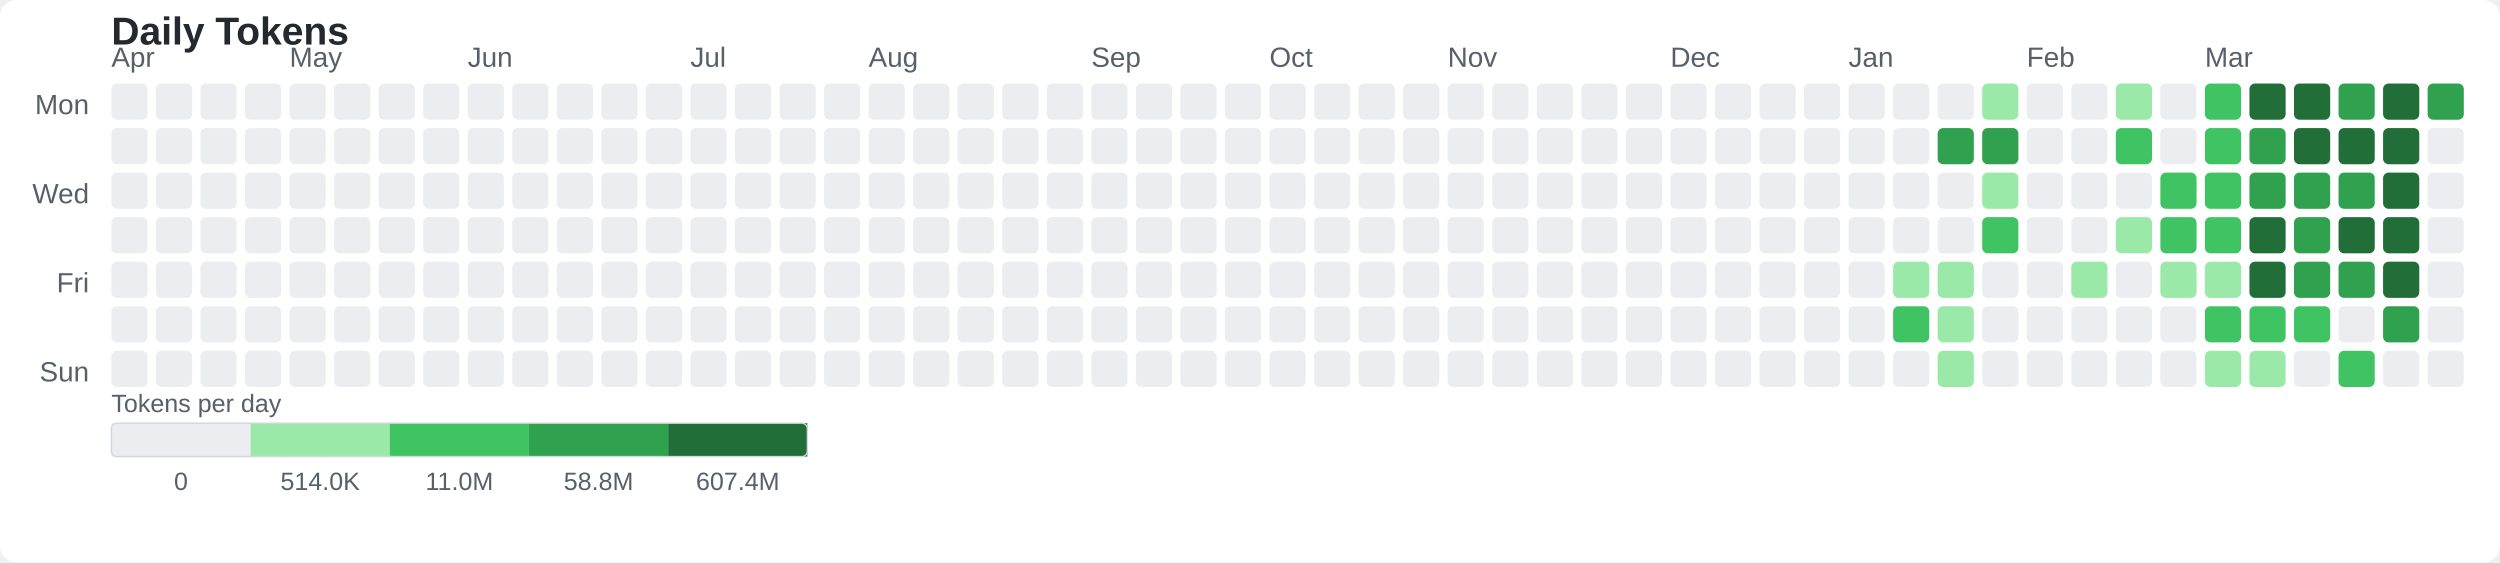
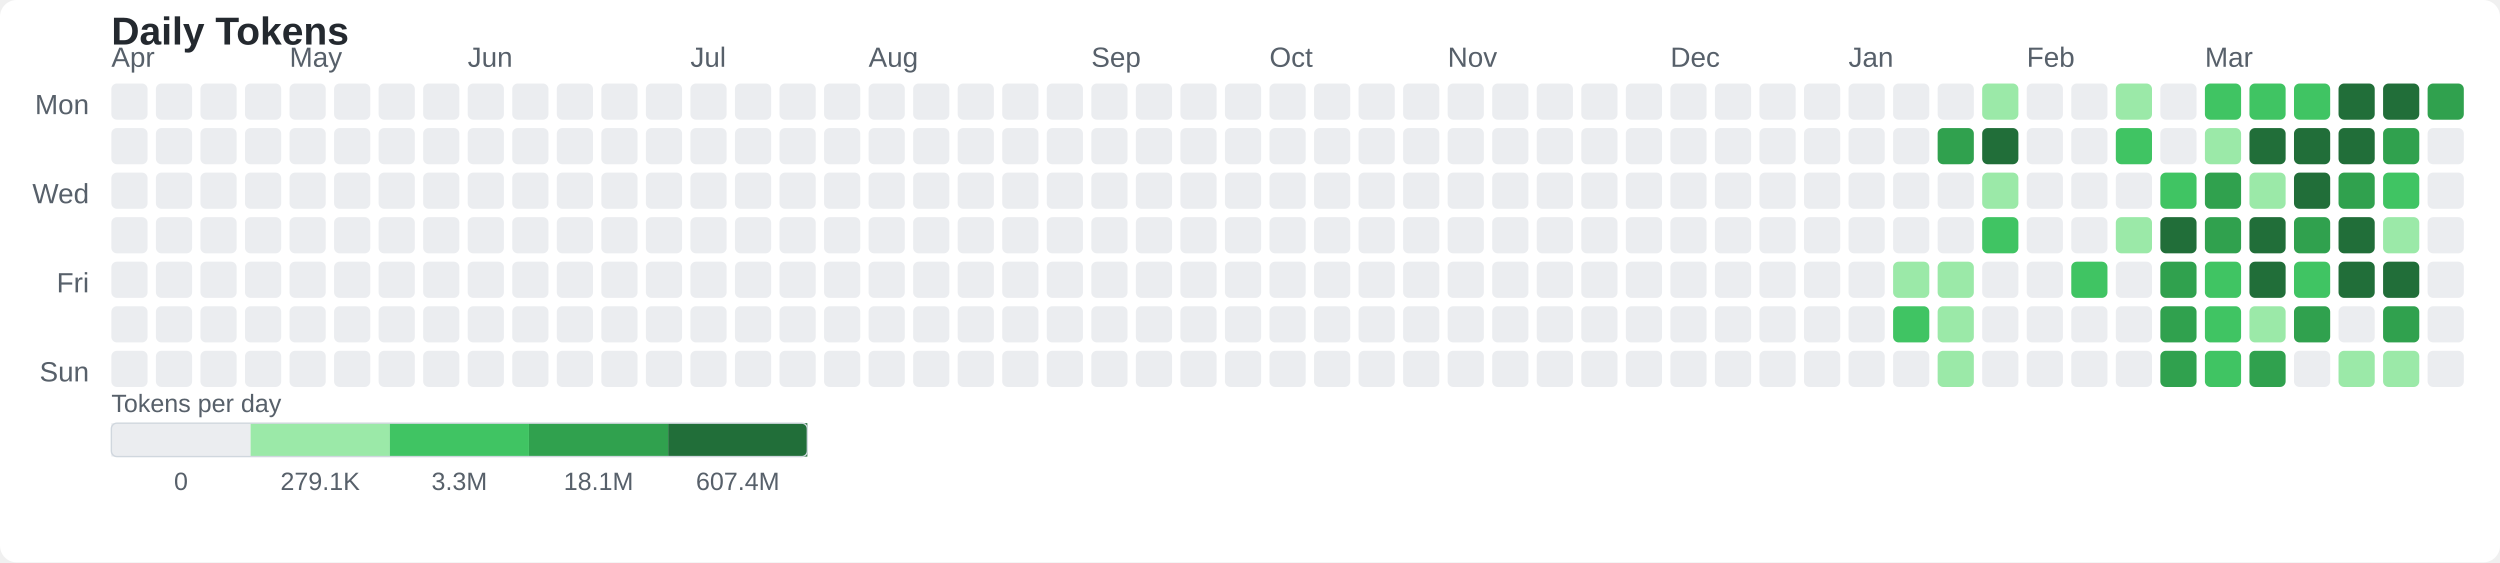
<svg xmlns="http://www.w3.org/2000/svg" width="898" height="202" viewBox="0 0 898 202">
  <rect width="898" height="202" fill="#ffffff" rx="6" />
  <text x="40" y="16" font-family="Arial, sans-serif" font-size="14" fill="#24292f" font-weight="bold">Daily Tokens</text>
  <text x="32" y="41" font-family="Arial, sans-serif" font-size="10" fill="#57606a" text-anchor="end">Mon</text>
  <text x="32" y="73" font-family="Arial, sans-serif" font-size="10" fill="#57606a" text-anchor="end">Wed</text>
  <text x="32" y="105" font-family="Arial, sans-serif" font-size="10" fill="#57606a" text-anchor="end">Fri</text>
  <text x="32" y="137" font-family="Arial, sans-serif" font-size="10" fill="#57606a" text-anchor="end">Sun</text>
  <text x="40" y="24" font-family="Arial, sans-serif" font-size="10" fill="#57606a">Apr</text>
  <text x="104" y="24" font-family="Arial, sans-serif" font-size="10" fill="#57606a">May</text>
  <text x="168" y="24" font-family="Arial, sans-serif" font-size="10" fill="#57606a">Jun</text>
  <text x="248" y="24" font-family="Arial, sans-serif" font-size="10" fill="#57606a">Jul</text>
  <text x="312" y="24" font-family="Arial, sans-serif" font-size="10" fill="#57606a">Aug</text>
  <text x="392" y="24" font-family="Arial, sans-serif" font-size="10" fill="#57606a">Sep</text>
  <text x="456" y="24" font-family="Arial, sans-serif" font-size="10" fill="#57606a">Oct</text>
  <text x="520" y="24" font-family="Arial, sans-serif" font-size="10" fill="#57606a">Nov</text>
  <text x="600" y="24" font-family="Arial, sans-serif" font-size="10" fill="#57606a">Dec</text>
  <text x="664" y="24" font-family="Arial, sans-serif" font-size="10" fill="#57606a">Jan</text>
  <text x="728" y="24" font-family="Arial, sans-serif" font-size="10" fill="#57606a">Feb</text>
  <text x="792" y="24" font-family="Arial, sans-serif" font-size="10" fill="#57606a">Mar</text>
  <rect x="40" y="30" width="13" height="13" rx="2" ry="2" fill="#ebedf0">
    </rect>
  <rect x="40" y="46" width="13" height="13" rx="2" ry="2" fill="#ebedf0">
    </rect>
  <rect x="40" y="62" width="13" height="13" rx="2" ry="2" fill="#ebedf0">
    </rect>
  <rect x="40" y="78" width="13" height="13" rx="2" ry="2" fill="#ebedf0">
    </rect>
  <rect x="40" y="94" width="13" height="13" rx="2" ry="2" fill="#ebedf0">
    </rect>
  <rect x="40" y="110" width="13" height="13" rx="2" ry="2" fill="#ebedf0">
    </rect>
  <rect x="40" y="126" width="13" height="13" rx="2" ry="2" fill="#ebedf0">
    </rect>
  <rect x="56" y="30" width="13" height="13" rx="2" ry="2" fill="#ebedf0">
    </rect>
  <rect x="56" y="46" width="13" height="13" rx="2" ry="2" fill="#ebedf0">
    </rect>
  <rect x="56" y="62" width="13" height="13" rx="2" ry="2" fill="#ebedf0">
    </rect>
  <rect x="56" y="78" width="13" height="13" rx="2" ry="2" fill="#ebedf0">
    </rect>
  <rect x="56" y="94" width="13" height="13" rx="2" ry="2" fill="#ebedf0">
    </rect>
  <rect x="56" y="110" width="13" height="13" rx="2" ry="2" fill="#ebedf0">
    </rect>
  <rect x="56" y="126" width="13" height="13" rx="2" ry="2" fill="#ebedf0">
    </rect>
  <rect x="72" y="30" width="13" height="13" rx="2" ry="2" fill="#ebedf0">
    </rect>
  <rect x="72" y="46" width="13" height="13" rx="2" ry="2" fill="#ebedf0">
    </rect>
  <rect x="72" y="62" width="13" height="13" rx="2" ry="2" fill="#ebedf0">
    </rect>
  <rect x="72" y="78" width="13" height="13" rx="2" ry="2" fill="#ebedf0">
    </rect>
  <rect x="72" y="94" width="13" height="13" rx="2" ry="2" fill="#ebedf0">
    </rect>
  <rect x="72" y="110" width="13" height="13" rx="2" ry="2" fill="#ebedf0">
    </rect>
  <rect x="72" y="126" width="13" height="13" rx="2" ry="2" fill="#ebedf0">
    </rect>
  <rect x="88" y="30" width="13" height="13" rx="2" ry="2" fill="#ebedf0">
    </rect>
  <rect x="88" y="46" width="13" height="13" rx="2" ry="2" fill="#ebedf0">
    </rect>
  <rect x="88" y="62" width="13" height="13" rx="2" ry="2" fill="#ebedf0">
    </rect>
  <rect x="88" y="78" width="13" height="13" rx="2" ry="2" fill="#ebedf0">
    </rect>
  <rect x="88" y="94" width="13" height="13" rx="2" ry="2" fill="#ebedf0">
    </rect>
  <rect x="88" y="110" width="13" height="13" rx="2" ry="2" fill="#ebedf0">
    </rect>
  <rect x="88" y="126" width="13" height="13" rx="2" ry="2" fill="#ebedf0">
    </rect>
  <rect x="104" y="30" width="13" height="13" rx="2" ry="2" fill="#ebedf0">
    </rect>
  <rect x="104" y="46" width="13" height="13" rx="2" ry="2" fill="#ebedf0">
    </rect>
  <rect x="104" y="62" width="13" height="13" rx="2" ry="2" fill="#ebedf0">
    </rect>
  <rect x="104" y="78" width="13" height="13" rx="2" ry="2" fill="#ebedf0">
    </rect>
  <rect x="104" y="94" width="13" height="13" rx="2" ry="2" fill="#ebedf0">
    </rect>
  <rect x="104" y="110" width="13" height="13" rx="2" ry="2" fill="#ebedf0">
    </rect>
  <rect x="104" y="126" width="13" height="13" rx="2" ry="2" fill="#ebedf0">
    </rect>
  <rect x="120" y="30" width="13" height="13" rx="2" ry="2" fill="#ebedf0">
    </rect>
  <rect x="120" y="46" width="13" height="13" rx="2" ry="2" fill="#ebedf0">
    </rect>
  <rect x="120" y="62" width="13" height="13" rx="2" ry="2" fill="#ebedf0">
    </rect>
  <rect x="120" y="78" width="13" height="13" rx="2" ry="2" fill="#ebedf0">
    </rect>
  <rect x="120" y="94" width="13" height="13" rx="2" ry="2" fill="#ebedf0">
    </rect>
  <rect x="120" y="110" width="13" height="13" rx="2" ry="2" fill="#ebedf0">
    </rect>
  <rect x="120" y="126" width="13" height="13" rx="2" ry="2" fill="#ebedf0">
    </rect>
  <rect x="136" y="30" width="13" height="13" rx="2" ry="2" fill="#ebedf0">
    </rect>
  <rect x="136" y="46" width="13" height="13" rx="2" ry="2" fill="#ebedf0">
    </rect>
  <rect x="136" y="62" width="13" height="13" rx="2" ry="2" fill="#ebedf0">
    </rect>
  <rect x="136" y="78" width="13" height="13" rx="2" ry="2" fill="#ebedf0">
    </rect>
  <rect x="136" y="94" width="13" height="13" rx="2" ry="2" fill="#ebedf0">
    </rect>
  <rect x="136" y="110" width="13" height="13" rx="2" ry="2" fill="#ebedf0">
    </rect>
  <rect x="136" y="126" width="13" height="13" rx="2" ry="2" fill="#ebedf0">
    </rect>
  <rect x="152" y="30" width="13" height="13" rx="2" ry="2" fill="#ebedf0">
    </rect>
  <rect x="152" y="46" width="13" height="13" rx="2" ry="2" fill="#ebedf0">
    </rect>
  <rect x="152" y="62" width="13" height="13" rx="2" ry="2" fill="#ebedf0">
    </rect>
  <rect x="152" y="78" width="13" height="13" rx="2" ry="2" fill="#ebedf0">
    </rect>
  <rect x="152" y="94" width="13" height="13" rx="2" ry="2" fill="#ebedf0">
    </rect>
  <rect x="152" y="110" width="13" height="13" rx="2" ry="2" fill="#ebedf0">
    </rect>
  <rect x="152" y="126" width="13" height="13" rx="2" ry="2" fill="#ebedf0">
    </rect>
  <rect x="168" y="30" width="13" height="13" rx="2" ry="2" fill="#ebedf0">
    </rect>
  <rect x="168" y="46" width="13" height="13" rx="2" ry="2" fill="#ebedf0">
    </rect>
  <rect x="168" y="62" width="13" height="13" rx="2" ry="2" fill="#ebedf0">
    </rect>
  <rect x="168" y="78" width="13" height="13" rx="2" ry="2" fill="#ebedf0">
    </rect>
  <rect x="168" y="94" width="13" height="13" rx="2" ry="2" fill="#ebedf0">
    </rect>
  <rect x="168" y="110" width="13" height="13" rx="2" ry="2" fill="#ebedf0">
    </rect>
  <rect x="168" y="126" width="13" height="13" rx="2" ry="2" fill="#ebedf0">
    </rect>
  <rect x="184" y="30" width="13" height="13" rx="2" ry="2" fill="#ebedf0">
    </rect>
  <rect x="184" y="46" width="13" height="13" rx="2" ry="2" fill="#ebedf0">
    </rect>
  <rect x="184" y="62" width="13" height="13" rx="2" ry="2" fill="#ebedf0">
    </rect>
  <rect x="184" y="78" width="13" height="13" rx="2" ry="2" fill="#ebedf0">
    </rect>
  <rect x="184" y="94" width="13" height="13" rx="2" ry="2" fill="#ebedf0">
    </rect>
  <rect x="184" y="110" width="13" height="13" rx="2" ry="2" fill="#ebedf0">
    </rect>
  <rect x="184" y="126" width="13" height="13" rx="2" ry="2" fill="#ebedf0">
    </rect>
  <rect x="200" y="30" width="13" height="13" rx="2" ry="2" fill="#ebedf0">
    </rect>
  <rect x="200" y="46" width="13" height="13" rx="2" ry="2" fill="#ebedf0">
    </rect>
  <rect x="200" y="62" width="13" height="13" rx="2" ry="2" fill="#ebedf0">
    </rect>
  <rect x="200" y="78" width="13" height="13" rx="2" ry="2" fill="#ebedf0">
    </rect>
  <rect x="200" y="94" width="13" height="13" rx="2" ry="2" fill="#ebedf0">
    </rect>
  <rect x="200" y="110" width="13" height="13" rx="2" ry="2" fill="#ebedf0">
    </rect>
  <rect x="200" y="126" width="13" height="13" rx="2" ry="2" fill="#ebedf0">
    </rect>
  <rect x="216" y="30" width="13" height="13" rx="2" ry="2" fill="#ebedf0">
    </rect>
  <rect x="216" y="46" width="13" height="13" rx="2" ry="2" fill="#ebedf0">
    </rect>
  <rect x="216" y="62" width="13" height="13" rx="2" ry="2" fill="#ebedf0">
    </rect>
  <rect x="216" y="78" width="13" height="13" rx="2" ry="2" fill="#ebedf0">
    </rect>
  <rect x="216" y="94" width="13" height="13" rx="2" ry="2" fill="#ebedf0">
    </rect>
  <rect x="216" y="110" width="13" height="13" rx="2" ry="2" fill="#ebedf0">
    </rect>
  <rect x="216" y="126" width="13" height="13" rx="2" ry="2" fill="#ebedf0">
    </rect>
  <rect x="232" y="30" width="13" height="13" rx="2" ry="2" fill="#ebedf0">
    </rect>
  <rect x="232" y="46" width="13" height="13" rx="2" ry="2" fill="#ebedf0">
    </rect>
  <rect x="232" y="62" width="13" height="13" rx="2" ry="2" fill="#ebedf0">
    </rect>
  <rect x="232" y="78" width="13" height="13" rx="2" ry="2" fill="#ebedf0">
    </rect>
  <rect x="232" y="94" width="13" height="13" rx="2" ry="2" fill="#ebedf0">
    </rect>
  <rect x="232" y="110" width="13" height="13" rx="2" ry="2" fill="#ebedf0">
    </rect>
  <rect x="232" y="126" width="13" height="13" rx="2" ry="2" fill="#ebedf0">
    </rect>
  <rect x="248" y="30" width="13" height="13" rx="2" ry="2" fill="#ebedf0">
    </rect>
  <rect x="248" y="46" width="13" height="13" rx="2" ry="2" fill="#ebedf0">
    </rect>
  <rect x="248" y="62" width="13" height="13" rx="2" ry="2" fill="#ebedf0">
    </rect>
  <rect x="248" y="78" width="13" height="13" rx="2" ry="2" fill="#ebedf0">
    </rect>
  <rect x="248" y="94" width="13" height="13" rx="2" ry="2" fill="#ebedf0">
    </rect>
  <rect x="248" y="110" width="13" height="13" rx="2" ry="2" fill="#ebedf0">
    </rect>
  <rect x="248" y="126" width="13" height="13" rx="2" ry="2" fill="#ebedf0">
    </rect>
  <rect x="264" y="30" width="13" height="13" rx="2" ry="2" fill="#ebedf0">
    </rect>
  <rect x="264" y="46" width="13" height="13" rx="2" ry="2" fill="#ebedf0">
    </rect>
  <rect x="264" y="62" width="13" height="13" rx="2" ry="2" fill="#ebedf0">
    </rect>
  <rect x="264" y="78" width="13" height="13" rx="2" ry="2" fill="#ebedf0">
    </rect>
  <rect x="264" y="94" width="13" height="13" rx="2" ry="2" fill="#ebedf0">
    </rect>
  <rect x="264" y="110" width="13" height="13" rx="2" ry="2" fill="#ebedf0">
    </rect>
  <rect x="264" y="126" width="13" height="13" rx="2" ry="2" fill="#ebedf0">
    </rect>
  <rect x="280" y="30" width="13" height="13" rx="2" ry="2" fill="#ebedf0">
    </rect>
  <rect x="280" y="46" width="13" height="13" rx="2" ry="2" fill="#ebedf0">
    </rect>
  <rect x="280" y="62" width="13" height="13" rx="2" ry="2" fill="#ebedf0">
    </rect>
  <rect x="280" y="78" width="13" height="13" rx="2" ry="2" fill="#ebedf0">
    </rect>
  <rect x="280" y="94" width="13" height="13" rx="2" ry="2" fill="#ebedf0">
    </rect>
  <rect x="280" y="110" width="13" height="13" rx="2" ry="2" fill="#ebedf0">
    </rect>
  <rect x="280" y="126" width="13" height="13" rx="2" ry="2" fill="#ebedf0">
    </rect>
  <rect x="296" y="30" width="13" height="13" rx="2" ry="2" fill="#ebedf0">
    </rect>
  <rect x="296" y="46" width="13" height="13" rx="2" ry="2" fill="#ebedf0">
    </rect>
  <rect x="296" y="62" width="13" height="13" rx="2" ry="2" fill="#ebedf0">
    </rect>
  <rect x="296" y="78" width="13" height="13" rx="2" ry="2" fill="#ebedf0">
    </rect>
  <rect x="296" y="94" width="13" height="13" rx="2" ry="2" fill="#ebedf0">
    </rect>
  <rect x="296" y="110" width="13" height="13" rx="2" ry="2" fill="#ebedf0">
    </rect>
  <rect x="296" y="126" width="13" height="13" rx="2" ry="2" fill="#ebedf0">
    </rect>
  <rect x="312" y="30" width="13" height="13" rx="2" ry="2" fill="#ebedf0">
    </rect>
  <rect x="312" y="46" width="13" height="13" rx="2" ry="2" fill="#ebedf0">
    </rect>
  <rect x="312" y="62" width="13" height="13" rx="2" ry="2" fill="#ebedf0">
    </rect>
  <rect x="312" y="78" width="13" height="13" rx="2" ry="2" fill="#ebedf0">
    </rect>
  <rect x="312" y="94" width="13" height="13" rx="2" ry="2" fill="#ebedf0">
    </rect>
  <rect x="312" y="110" width="13" height="13" rx="2" ry="2" fill="#ebedf0">
    </rect>
  <rect x="312" y="126" width="13" height="13" rx="2" ry="2" fill="#ebedf0">
    </rect>
  <rect x="328" y="30" width="13" height="13" rx="2" ry="2" fill="#ebedf0">
    </rect>
  <rect x="328" y="46" width="13" height="13" rx="2" ry="2" fill="#ebedf0">
    </rect>
  <rect x="328" y="62" width="13" height="13" rx="2" ry="2" fill="#ebedf0">
    </rect>
  <rect x="328" y="78" width="13" height="13" rx="2" ry="2" fill="#ebedf0">
    </rect>
  <rect x="328" y="94" width="13" height="13" rx="2" ry="2" fill="#ebedf0">
    </rect>
  <rect x="328" y="110" width="13" height="13" rx="2" ry="2" fill="#ebedf0">
    </rect>
  <rect x="328" y="126" width="13" height="13" rx="2" ry="2" fill="#ebedf0">
    </rect>
  <rect x="344" y="30" width="13" height="13" rx="2" ry="2" fill="#ebedf0">
    </rect>
  <rect x="344" y="46" width="13" height="13" rx="2" ry="2" fill="#ebedf0">
    </rect>
  <rect x="344" y="62" width="13" height="13" rx="2" ry="2" fill="#ebedf0">
    </rect>
  <rect x="344" y="78" width="13" height="13" rx="2" ry="2" fill="#ebedf0">
    </rect>
  <rect x="344" y="94" width="13" height="13" rx="2" ry="2" fill="#ebedf0">
    </rect>
  <rect x="344" y="110" width="13" height="13" rx="2" ry="2" fill="#ebedf0">
    </rect>
  <rect x="344" y="126" width="13" height="13" rx="2" ry="2" fill="#ebedf0">
    </rect>
  <rect x="360" y="30" width="13" height="13" rx="2" ry="2" fill="#ebedf0">
    </rect>
  <rect x="360" y="46" width="13" height="13" rx="2" ry="2" fill="#ebedf0">
    </rect>
  <rect x="360" y="62" width="13" height="13" rx="2" ry="2" fill="#ebedf0">
    </rect>
  <rect x="360" y="78" width="13" height="13" rx="2" ry="2" fill="#ebedf0">
    </rect>
  <rect x="360" y="94" width="13" height="13" rx="2" ry="2" fill="#ebedf0">
    </rect>
  <rect x="360" y="110" width="13" height="13" rx="2" ry="2" fill="#ebedf0">
    </rect>
  <rect x="360" y="126" width="13" height="13" rx="2" ry="2" fill="#ebedf0">
    </rect>
  <rect x="376" y="30" width="13" height="13" rx="2" ry="2" fill="#ebedf0">
    </rect>
  <rect x="376" y="46" width="13" height="13" rx="2" ry="2" fill="#ebedf0">
    </rect>
  <rect x="376" y="62" width="13" height="13" rx="2" ry="2" fill="#ebedf0">
    </rect>
  <rect x="376" y="78" width="13" height="13" rx="2" ry="2" fill="#ebedf0">
    </rect>
  <rect x="376" y="94" width="13" height="13" rx="2" ry="2" fill="#ebedf0">
    </rect>
  <rect x="376" y="110" width="13" height="13" rx="2" ry="2" fill="#ebedf0">
    </rect>
  <rect x="376" y="126" width="13" height="13" rx="2" ry="2" fill="#ebedf0">
    </rect>
  <rect x="392" y="30" width="13" height="13" rx="2" ry="2" fill="#ebedf0">
    </rect>
  <rect x="392" y="46" width="13" height="13" rx="2" ry="2" fill="#ebedf0">
    </rect>
  <rect x="392" y="62" width="13" height="13" rx="2" ry="2" fill="#ebedf0">
    </rect>
  <rect x="392" y="78" width="13" height="13" rx="2" ry="2" fill="#ebedf0">
    </rect>
  <rect x="392" y="94" width="13" height="13" rx="2" ry="2" fill="#ebedf0">
    </rect>
  <rect x="392" y="110" width="13" height="13" rx="2" ry="2" fill="#ebedf0">
    </rect>
  <rect x="392" y="126" width="13" height="13" rx="2" ry="2" fill="#ebedf0">
    </rect>
  <rect x="408" y="30" width="13" height="13" rx="2" ry="2" fill="#ebedf0">
    </rect>
  <rect x="408" y="46" width="13" height="13" rx="2" ry="2" fill="#ebedf0">
    </rect>
  <rect x="408" y="62" width="13" height="13" rx="2" ry="2" fill="#ebedf0">
    </rect>
  <rect x="408" y="78" width="13" height="13" rx="2" ry="2" fill="#ebedf0">
    </rect>
  <rect x="408" y="94" width="13" height="13" rx="2" ry="2" fill="#ebedf0">
    </rect>
  <rect x="408" y="110" width="13" height="13" rx="2" ry="2" fill="#ebedf0">
    </rect>
  <rect x="408" y="126" width="13" height="13" rx="2" ry="2" fill="#ebedf0">
    </rect>
  <rect x="424" y="30" width="13" height="13" rx="2" ry="2" fill="#ebedf0">
    </rect>
  <rect x="424" y="46" width="13" height="13" rx="2" ry="2" fill="#ebedf0">
    </rect>
  <rect x="424" y="62" width="13" height="13" rx="2" ry="2" fill="#ebedf0">
    </rect>
  <rect x="424" y="78" width="13" height="13" rx="2" ry="2" fill="#ebedf0">
    </rect>
  <rect x="424" y="94" width="13" height="13" rx="2" ry="2" fill="#ebedf0">
    </rect>
  <rect x="424" y="110" width="13" height="13" rx="2" ry="2" fill="#ebedf0">
    </rect>
  <rect x="424" y="126" width="13" height="13" rx="2" ry="2" fill="#ebedf0">
    </rect>
  <rect x="440" y="30" width="13" height="13" rx="2" ry="2" fill="#ebedf0">
    </rect>
  <rect x="440" y="46" width="13" height="13" rx="2" ry="2" fill="#ebedf0">
    </rect>
  <rect x="440" y="62" width="13" height="13" rx="2" ry="2" fill="#ebedf0">
    </rect>
  <rect x="440" y="78" width="13" height="13" rx="2" ry="2" fill="#ebedf0">
    </rect>
  <rect x="440" y="94" width="13" height="13" rx="2" ry="2" fill="#ebedf0">
    </rect>
  <rect x="440" y="110" width="13" height="13" rx="2" ry="2" fill="#ebedf0">
    </rect>
  <rect x="440" y="126" width="13" height="13" rx="2" ry="2" fill="#ebedf0">
    </rect>
  <rect x="456" y="30" width="13" height="13" rx="2" ry="2" fill="#ebedf0">
    </rect>
  <rect x="456" y="46" width="13" height="13" rx="2" ry="2" fill="#ebedf0">
    </rect>
  <rect x="456" y="62" width="13" height="13" rx="2" ry="2" fill="#ebedf0">
    </rect>
  <rect x="456" y="78" width="13" height="13" rx="2" ry="2" fill="#ebedf0">
    </rect>
  <rect x="456" y="94" width="13" height="13" rx="2" ry="2" fill="#ebedf0">
    </rect>
  <rect x="456" y="110" width="13" height="13" rx="2" ry="2" fill="#ebedf0">
    </rect>
  <rect x="456" y="126" width="13" height="13" rx="2" ry="2" fill="#ebedf0">
    </rect>
  <rect x="472" y="30" width="13" height="13" rx="2" ry="2" fill="#ebedf0">
    </rect>
  <rect x="472" y="46" width="13" height="13" rx="2" ry="2" fill="#ebedf0">
    </rect>
  <rect x="472" y="62" width="13" height="13" rx="2" ry="2" fill="#ebedf0">
    </rect>
  <rect x="472" y="78" width="13" height="13" rx="2" ry="2" fill="#ebedf0">
    </rect>
  <rect x="472" y="94" width="13" height="13" rx="2" ry="2" fill="#ebedf0">
    </rect>
  <rect x="472" y="110" width="13" height="13" rx="2" ry="2" fill="#ebedf0">
    </rect>
  <rect x="472" y="126" width="13" height="13" rx="2" ry="2" fill="#ebedf0">
    </rect>
  <rect x="488" y="30" width="13" height="13" rx="2" ry="2" fill="#ebedf0">
    </rect>
  <rect x="488" y="46" width="13" height="13" rx="2" ry="2" fill="#ebedf0">
    </rect>
  <rect x="488" y="62" width="13" height="13" rx="2" ry="2" fill="#ebedf0">
    </rect>
  <rect x="488" y="78" width="13" height="13" rx="2" ry="2" fill="#ebedf0">
    </rect>
  <rect x="488" y="94" width="13" height="13" rx="2" ry="2" fill="#ebedf0">
    </rect>
  <rect x="488" y="110" width="13" height="13" rx="2" ry="2" fill="#ebedf0">
    </rect>
  <rect x="488" y="126" width="13" height="13" rx="2" ry="2" fill="#ebedf0">
    </rect>
  <rect x="504" y="30" width="13" height="13" rx="2" ry="2" fill="#ebedf0">
    </rect>
  <rect x="504" y="46" width="13" height="13" rx="2" ry="2" fill="#ebedf0">
    </rect>
  <rect x="504" y="62" width="13" height="13" rx="2" ry="2" fill="#ebedf0">
    </rect>
  <rect x="504" y="78" width="13" height="13" rx="2" ry="2" fill="#ebedf0">
    </rect>
  <rect x="504" y="94" width="13" height="13" rx="2" ry="2" fill="#ebedf0">
    </rect>
  <rect x="504" y="110" width="13" height="13" rx="2" ry="2" fill="#ebedf0">
    </rect>
  <rect x="504" y="126" width="13" height="13" rx="2" ry="2" fill="#ebedf0">
    </rect>
  <rect x="520" y="30" width="13" height="13" rx="2" ry="2" fill="#ebedf0">
    </rect>
  <rect x="520" y="46" width="13" height="13" rx="2" ry="2" fill="#ebedf0">
    </rect>
  <rect x="520" y="62" width="13" height="13" rx="2" ry="2" fill="#ebedf0">
    </rect>
  <rect x="520" y="78" width="13" height="13" rx="2" ry="2" fill="#ebedf0">
    </rect>
  <rect x="520" y="94" width="13" height="13" rx="2" ry="2" fill="#ebedf0">
    </rect>
  <rect x="520" y="110" width="13" height="13" rx="2" ry="2" fill="#ebedf0">
    </rect>
  <rect x="520" y="126" width="13" height="13" rx="2" ry="2" fill="#ebedf0">
    </rect>
  <rect x="536" y="30" width="13" height="13" rx="2" ry="2" fill="#ebedf0">
    </rect>
  <rect x="536" y="46" width="13" height="13" rx="2" ry="2" fill="#ebedf0">
    </rect>
  <rect x="536" y="62" width="13" height="13" rx="2" ry="2" fill="#ebedf0">
    </rect>
  <rect x="536" y="78" width="13" height="13" rx="2" ry="2" fill="#ebedf0">
    </rect>
  <rect x="536" y="94" width="13" height="13" rx="2" ry="2" fill="#ebedf0">
    </rect>
  <rect x="536" y="110" width="13" height="13" rx="2" ry="2" fill="#ebedf0">
    </rect>
  <rect x="536" y="126" width="13" height="13" rx="2" ry="2" fill="#ebedf0">
    </rect>
  <rect x="552" y="30" width="13" height="13" rx="2" ry="2" fill="#ebedf0">
    </rect>
  <rect x="552" y="46" width="13" height="13" rx="2" ry="2" fill="#ebedf0">
    </rect>
  <rect x="552" y="62" width="13" height="13" rx="2" ry="2" fill="#ebedf0">
    </rect>
  <rect x="552" y="78" width="13" height="13" rx="2" ry="2" fill="#ebedf0">
    </rect>
  <rect x="552" y="94" width="13" height="13" rx="2" ry="2" fill="#ebedf0">
    </rect>
  <rect x="552" y="110" width="13" height="13" rx="2" ry="2" fill="#ebedf0">
    </rect>
  <rect x="552" y="126" width="13" height="13" rx="2" ry="2" fill="#ebedf0">
    </rect>
  <rect x="568" y="30" width="13" height="13" rx="2" ry="2" fill="#ebedf0">
    </rect>
  <rect x="568" y="46" width="13" height="13" rx="2" ry="2" fill="#ebedf0">
    </rect>
  <rect x="568" y="62" width="13" height="13" rx="2" ry="2" fill="#ebedf0">
    </rect>
  <rect x="568" y="78" width="13" height="13" rx="2" ry="2" fill="#ebedf0">
    </rect>
  <rect x="568" y="94" width="13" height="13" rx="2" ry="2" fill="#ebedf0">
    </rect>
  <rect x="568" y="110" width="13" height="13" rx="2" ry="2" fill="#ebedf0">
    </rect>
  <rect x="568" y="126" width="13" height="13" rx="2" ry="2" fill="#ebedf0">
    </rect>
  <rect x="584" y="30" width="13" height="13" rx="2" ry="2" fill="#ebedf0">
    </rect>
  <rect x="584" y="46" width="13" height="13" rx="2" ry="2" fill="#ebedf0">
    </rect>
  <rect x="584" y="62" width="13" height="13" rx="2" ry="2" fill="#ebedf0">
    </rect>
  <rect x="584" y="78" width="13" height="13" rx="2" ry="2" fill="#ebedf0">
    </rect>
  <rect x="584" y="94" width="13" height="13" rx="2" ry="2" fill="#ebedf0">
    </rect>
  <rect x="584" y="110" width="13" height="13" rx="2" ry="2" fill="#ebedf0">
    </rect>
  <rect x="584" y="126" width="13" height="13" rx="2" ry="2" fill="#ebedf0">
    </rect>
  <rect x="600" y="30" width="13" height="13" rx="2" ry="2" fill="#ebedf0">
    </rect>
  <rect x="600" y="46" width="13" height="13" rx="2" ry="2" fill="#ebedf0">
    </rect>
  <rect x="600" y="62" width="13" height="13" rx="2" ry="2" fill="#ebedf0">
    </rect>
  <rect x="600" y="78" width="13" height="13" rx="2" ry="2" fill="#ebedf0">
    </rect>
  <rect x="600" y="94" width="13" height="13" rx="2" ry="2" fill="#ebedf0">
    </rect>
  <rect x="600" y="110" width="13" height="13" rx="2" ry="2" fill="#ebedf0">
    </rect>
  <rect x="600" y="126" width="13" height="13" rx="2" ry="2" fill="#ebedf0">
    </rect>
  <rect x="616" y="30" width="13" height="13" rx="2" ry="2" fill="#ebedf0">
    </rect>
  <rect x="616" y="46" width="13" height="13" rx="2" ry="2" fill="#ebedf0">
    </rect>
  <rect x="616" y="62" width="13" height="13" rx="2" ry="2" fill="#ebedf0">
    </rect>
  <rect x="616" y="78" width="13" height="13" rx="2" ry="2" fill="#ebedf0">
    </rect>
  <rect x="616" y="94" width="13" height="13" rx="2" ry="2" fill="#ebedf0">
    </rect>
  <rect x="616" y="110" width="13" height="13" rx="2" ry="2" fill="#ebedf0">
    </rect>
  <rect x="616" y="126" width="13" height="13" rx="2" ry="2" fill="#ebedf0">
    </rect>
  <rect x="632" y="30" width="13" height="13" rx="2" ry="2" fill="#ebedf0">
    </rect>
  <rect x="632" y="46" width="13" height="13" rx="2" ry="2" fill="#ebedf0">
    </rect>
  <rect x="632" y="62" width="13" height="13" rx="2" ry="2" fill="#ebedf0">
    </rect>
  <rect x="632" y="78" width="13" height="13" rx="2" ry="2" fill="#ebedf0">
    </rect>
  <rect x="632" y="94" width="13" height="13" rx="2" ry="2" fill="#ebedf0">
    </rect>
  <rect x="632" y="110" width="13" height="13" rx="2" ry="2" fill="#ebedf0">
    </rect>
  <rect x="632" y="126" width="13" height="13" rx="2" ry="2" fill="#ebedf0">
    </rect>
  <rect x="648" y="30" width="13" height="13" rx="2" ry="2" fill="#ebedf0">
    </rect>
  <rect x="648" y="46" width="13" height="13" rx="2" ry="2" fill="#ebedf0">
    </rect>
  <rect x="648" y="62" width="13" height="13" rx="2" ry="2" fill="#ebedf0">
    </rect>
  <rect x="648" y="78" width="13" height="13" rx="2" ry="2" fill="#ebedf0">
    </rect>
  <rect x="648" y="94" width="13" height="13" rx="2" ry="2" fill="#ebedf0">
    </rect>
  <rect x="648" y="110" width="13" height="13" rx="2" ry="2" fill="#ebedf0">
    </rect>
  <rect x="648" y="126" width="13" height="13" rx="2" ry="2" fill="#ebedf0">
    </rect>
  <rect x="664" y="30" width="13" height="13" rx="2" ry="2" fill="#ebedf0">
    </rect>
  <rect x="664" y="46" width="13" height="13" rx="2" ry="2" fill="#ebedf0">
    </rect>
  <rect x="664" y="62" width="13" height="13" rx="2" ry="2" fill="#ebedf0">
    </rect>
  <rect x="664" y="78" width="13" height="13" rx="2" ry="2" fill="#ebedf0">
    </rect>
  <rect x="664" y="94" width="13" height="13" rx="2" ry="2" fill="#ebedf0">
    </rect>
  <rect x="664" y="110" width="13" height="13" rx="2" ry="2" fill="#ebedf0">
    </rect>
  <rect x="664" y="126" width="13" height="13" rx="2" ry="2" fill="#ebedf0">
    </rect>
  <rect x="680" y="30" width="13" height="13" rx="2" ry="2" fill="#ebedf0">
    </rect>
  <rect x="680" y="46" width="13" height="13" rx="2" ry="2" fill="#ebedf0">
    </rect>
  <rect x="680" y="62" width="13" height="13" rx="2" ry="2" fill="#ebedf0">
    </rect>
  <rect x="680" y="78" width="13" height="13" rx="2" ry="2" fill="#ebedf0">
    </rect>
  <rect x="680" y="94" width="13" height="13" rx="2" ry="2" fill="#9be9a8">
    </rect>
  <rect x="680" y="110" width="13" height="13" rx="2" ry="2" fill="#40c463">
    </rect>
  <rect x="680" y="126" width="13" height="13" rx="2" ry="2" fill="#ebedf0">
    </rect>
  <rect x="696" y="30" width="13" height="13" rx="2" ry="2" fill="#ebedf0">
    </rect>
  <rect x="696" y="46" width="13" height="13" rx="2" ry="2" fill="#30a14e">
    </rect>
  <rect x="696" y="62" width="13" height="13" rx="2" ry="2" fill="#ebedf0">
    </rect>
  <rect x="696" y="78" width="13" height="13" rx="2" ry="2" fill="#ebedf0">
    </rect>
  <rect x="696" y="94" width="13" height="13" rx="2" ry="2" fill="#9be9a8">
    </rect>
  <rect x="696" y="110" width="13" height="13" rx="2" ry="2" fill="#9be9a8">
    </rect>
  <rect x="696" y="126" width="13" height="13" rx="2" ry="2" fill="#9be9a8">
    </rect>
  <rect x="712" y="30" width="13" height="13" rx="2" ry="2" fill="#9be9a8">
    </rect>
-   <rect x="712" y="46" width="13" height="13" rx="2" ry="2" fill="#30a14e">
+   <rect x="712" y="46" width="13" height="13" rx="2" ry="2" fill="#216e39">
    </rect>
  <rect x="712" y="62" width="13" height="13" rx="2" ry="2" fill="#9be9a8">
    </rect>
  <rect x="712" y="78" width="13" height="13" rx="2" ry="2" fill="#40c463">
    </rect>
  <rect x="712" y="94" width="13" height="13" rx="2" ry="2" fill="#ebedf0">
    </rect>
  <rect x="712" y="110" width="13" height="13" rx="2" ry="2" fill="#ebedf0">
    </rect>
  <rect x="712" y="126" width="13" height="13" rx="2" ry="2" fill="#ebedf0">
    </rect>
  <rect x="728" y="30" width="13" height="13" rx="2" ry="2" fill="#ebedf0">
    </rect>
  <rect x="728" y="46" width="13" height="13" rx="2" ry="2" fill="#ebedf0">
    </rect>
  <rect x="728" y="62" width="13" height="13" rx="2" ry="2" fill="#ebedf0">
    </rect>
  <rect x="728" y="78" width="13" height="13" rx="2" ry="2" fill="#ebedf0">
    </rect>
  <rect x="728" y="94" width="13" height="13" rx="2" ry="2" fill="#ebedf0">
    </rect>
  <rect x="728" y="110" width="13" height="13" rx="2" ry="2" fill="#ebedf0">
    </rect>
  <rect x="728" y="126" width="13" height="13" rx="2" ry="2" fill="#ebedf0">
    </rect>
  <rect x="744" y="30" width="13" height="13" rx="2" ry="2" fill="#ebedf0">
    </rect>
  <rect x="744" y="46" width="13" height="13" rx="2" ry="2" fill="#ebedf0">
    </rect>
  <rect x="744" y="62" width="13" height="13" rx="2" ry="2" fill="#ebedf0">
    </rect>
  <rect x="744" y="78" width="13" height="13" rx="2" ry="2" fill="#ebedf0">
    </rect>
-   <rect x="744" y="94" width="13" height="13" rx="2" ry="2" fill="#9be9a8">
+   <rect x="744" y="94" width="13" height="13" rx="2" ry="2" fill="#40c463">
    </rect>
  <rect x="744" y="110" width="13" height="13" rx="2" ry="2" fill="#ebedf0">
    </rect>
  <rect x="744" y="126" width="13" height="13" rx="2" ry="2" fill="#ebedf0">
    </rect>
  <rect x="760" y="30" width="13" height="13" rx="2" ry="2" fill="#9be9a8">
    </rect>
  <rect x="760" y="46" width="13" height="13" rx="2" ry="2" fill="#40c463">
    </rect>
  <rect x="760" y="62" width="13" height="13" rx="2" ry="2" fill="#ebedf0">
    </rect>
  <rect x="760" y="78" width="13" height="13" rx="2" ry="2" fill="#9be9a8">
    </rect>
  <rect x="760" y="94" width="13" height="13" rx="2" ry="2" fill="#ebedf0">
    </rect>
  <rect x="760" y="110" width="13" height="13" rx="2" ry="2" fill="#ebedf0">
    </rect>
  <rect x="760" y="126" width="13" height="13" rx="2" ry="2" fill="#ebedf0">
    </rect>
  <rect x="776" y="30" width="13" height="13" rx="2" ry="2" fill="#ebedf0">
    </rect>
  <rect x="776" y="46" width="13" height="13" rx="2" ry="2" fill="#ebedf0">
    </rect>
  <rect x="776" y="62" width="13" height="13" rx="2" ry="2" fill="#40c463">
    </rect>
-   <rect x="776" y="78" width="13" height="13" rx="2" ry="2" fill="#40c463">
-     </rect>
-   <rect x="776" y="94" width="13" height="13" rx="2" ry="2" fill="#9be9a8">
-     </rect>
-   <rect x="776" y="110" width="13" height="13" rx="2" ry="2" fill="#ebedf0">
-     </rect>
-   <rect x="776" y="126" width="13" height="13" rx="2" ry="2" fill="#ebedf0">
+   <rect x="776" y="78" width="13" height="13" rx="2" ry="2" fill="#216e39">
+     </rect>
+   <rect x="776" y="94" width="13" height="13" rx="2" ry="2" fill="#30a14e">
+     </rect>
+   <rect x="776" y="110" width="13" height="13" rx="2" ry="2" fill="#30a14e">
+     </rect>
+   <rect x="776" y="126" width="13" height="13" rx="2" ry="2" fill="#30a14e">
    </rect>
  <rect x="792" y="30" width="13" height="13" rx="2" ry="2" fill="#40c463">
    </rect>
-   <rect x="792" y="46" width="13" height="13" rx="2" ry="2" fill="#40c463">
-     </rect>
-   <rect x="792" y="62" width="13" height="13" rx="2" ry="2" fill="#40c463">
-     </rect>
-   <rect x="792" y="78" width="13" height="13" rx="2" ry="2" fill="#40c463">
-     </rect>
-   <rect x="792" y="94" width="13" height="13" rx="2" ry="2" fill="#9be9a8">
+   <rect x="792" y="46" width="13" height="13" rx="2" ry="2" fill="#9be9a8">
+     </rect>
+   <rect x="792" y="62" width="13" height="13" rx="2" ry="2" fill="#30a14e">
+     </rect>
+   <rect x="792" y="78" width="13" height="13" rx="2" ry="2" fill="#30a14e">
+     </rect>
+   <rect x="792" y="94" width="13" height="13" rx="2" ry="2" fill="#40c463">
    </rect>
  <rect x="792" y="110" width="13" height="13" rx="2" ry="2" fill="#40c463">
    </rect>
-   <rect x="792" y="126" width="13" height="13" rx="2" ry="2" fill="#9be9a8">
-     </rect>
-   <rect x="808" y="30" width="13" height="13" rx="2" ry="2" fill="#216e39">
-     </rect>
-   <rect x="808" y="46" width="13" height="13" rx="2" ry="2" fill="#30a14e">
-     </rect>
-   <rect x="808" y="62" width="13" height="13" rx="2" ry="2" fill="#30a14e">
+   <rect x="792" y="126" width="13" height="13" rx="2" ry="2" fill="#40c463">
+     </rect>
+   <rect x="808" y="30" width="13" height="13" rx="2" ry="2" fill="#40c463">
+     </rect>
+   <rect x="808" y="46" width="13" height="13" rx="2" ry="2" fill="#216e39">
+     </rect>
+   <rect x="808" y="62" width="13" height="13" rx="2" ry="2" fill="#9be9a8">
    </rect>
  <rect x="808" y="78" width="13" height="13" rx="2" ry="2" fill="#216e39">
    </rect>
  <rect x="808" y="94" width="13" height="13" rx="2" ry="2" fill="#216e39">
    </rect>
-   <rect x="808" y="110" width="13" height="13" rx="2" ry="2" fill="#40c463">
-     </rect>
-   <rect x="808" y="126" width="13" height="13" rx="2" ry="2" fill="#9be9a8">
-     </rect>
-   <rect x="824" y="30" width="13" height="13" rx="2" ry="2" fill="#216e39">
+   <rect x="808" y="110" width="13" height="13" rx="2" ry="2" fill="#9be9a8">
+     </rect>
+   <rect x="808" y="126" width="13" height="13" rx="2" ry="2" fill="#30a14e">
+     </rect>
+   <rect x="824" y="30" width="13" height="13" rx="2" ry="2" fill="#40c463">
    </rect>
  <rect x="824" y="46" width="13" height="13" rx="2" ry="2" fill="#216e39">
    </rect>
-   <rect x="824" y="62" width="13" height="13" rx="2" ry="2" fill="#30a14e">
+   <rect x="824" y="62" width="13" height="13" rx="2" ry="2" fill="#216e39">
    </rect>
  <rect x="824" y="78" width="13" height="13" rx="2" ry="2" fill="#30a14e">
    </rect>
-   <rect x="824" y="94" width="13" height="13" rx="2" ry="2" fill="#30a14e">
-     </rect>
-   <rect x="824" y="110" width="13" height="13" rx="2" ry="2" fill="#40c463">
+   <rect x="824" y="94" width="13" height="13" rx="2" ry="2" fill="#40c463">
+     </rect>
+   <rect x="824" y="110" width="13" height="13" rx="2" ry="2" fill="#30a14e">
    </rect>
  <rect x="824" y="126" width="13" height="13" rx="2" ry="2" fill="#ebedf0">
    </rect>
-   <rect x="840" y="30" width="13" height="13" rx="2" ry="2" fill="#30a14e">
+   <rect x="840" y="30" width="13" height="13" rx="2" ry="2" fill="#216e39">
    </rect>
  <rect x="840" y="46" width="13" height="13" rx="2" ry="2" fill="#216e39">
    </rect>
  <rect x="840" y="62" width="13" height="13" rx="2" ry="2" fill="#30a14e">
    </rect>
  <rect x="840" y="78" width="13" height="13" rx="2" ry="2" fill="#216e39">
    </rect>
-   <rect x="840" y="94" width="13" height="13" rx="2" ry="2" fill="#30a14e">
+   <rect x="840" y="94" width="13" height="13" rx="2" ry="2" fill="#216e39">
    </rect>
  <rect x="840" y="110" width="13" height="13" rx="2" ry="2" fill="#ebedf0">
    </rect>
-   <rect x="840" y="126" width="13" height="13" rx="2" ry="2" fill="#40c463">
+   <rect x="840" y="126" width="13" height="13" rx="2" ry="2" fill="#9be9a8">
    </rect>
  <rect x="856" y="30" width="13" height="13" rx="2" ry="2" fill="#216e39">
    </rect>
-   <rect x="856" y="46" width="13" height="13" rx="2" ry="2" fill="#216e39">
-     </rect>
-   <rect x="856" y="62" width="13" height="13" rx="2" ry="2" fill="#216e39">
-     </rect>
-   <rect x="856" y="78" width="13" height="13" rx="2" ry="2" fill="#216e39">
+   <rect x="856" y="46" width="13" height="13" rx="2" ry="2" fill="#30a14e">
+     </rect>
+   <rect x="856" y="62" width="13" height="13" rx="2" ry="2" fill="#40c463">
+     </rect>
+   <rect x="856" y="78" width="13" height="13" rx="2" ry="2" fill="#9be9a8">
    </rect>
  <rect x="856" y="94" width="13" height="13" rx="2" ry="2" fill="#216e39">
    </rect>
  <rect x="856" y="110" width="13" height="13" rx="2" ry="2" fill="#30a14e">
    </rect>
-   <rect x="856" y="126" width="13" height="13" rx="2" ry="2" fill="#ebedf0">
+   <rect x="856" y="126" width="13" height="13" rx="2" ry="2" fill="#9be9a8">
    </rect>
  <rect x="872" y="30" width="13" height="13" rx="2" ry="2" fill="#30a14e">
    </rect>
  <rect x="872" y="46" width="13" height="13" rx="2" ry="2" fill="#ebedf0" />
  <rect x="872" y="62" width="13" height="13" rx="2" ry="2" fill="#ebedf0" />
  <rect x="872" y="78" width="13" height="13" rx="2" ry="2" fill="#ebedf0" />
  <rect x="872" y="94" width="13" height="13" rx="2" ry="2" fill="#ebedf0" />
  <rect x="872" y="110" width="13" height="13" rx="2" ry="2" fill="#ebedf0" />
  <rect x="872" y="126" width="13" height="13" rx="2" ry="2" fill="#ebedf0" />
  <rect x="40" y="152" width="50" height="12" fill="#ebedf0" />
  <rect x="90" y="152" width="50" height="12" fill="#9be9a8" />
  <rect x="140" y="152" width="50" height="12" fill="#40c463" />
  <rect x="190" y="152" width="50" height="12" fill="#30a14e" />
  <rect x="240" y="152" width="50" height="12" fill="#216e39" />
  <rect x="40" y="152" width="250" height="12" fill="none" stroke="#d0d7de" stroke-width="0.5" rx="2" />
  <text x="65" y="176" font-family="Arial, sans-serif" font-size="9" fill="#57606a" text-anchor="middle">0</text>
-   <text x="115" y="176" font-family="Arial, sans-serif" font-size="9" fill="#57606a" text-anchor="middle">514.0K</text>
-   <text x="165" y="176" font-family="Arial, sans-serif" font-size="9" fill="#57606a" text-anchor="middle">11.0M</text>
-   <text x="215" y="176" font-family="Arial, sans-serif" font-size="9" fill="#57606a" text-anchor="middle">58.8M</text>
+   <text x="115" y="176" font-family="Arial, sans-serif" font-size="9" fill="#57606a" text-anchor="middle">279.1K</text>
+   <text x="165" y="176" font-family="Arial, sans-serif" font-size="9" fill="#57606a" text-anchor="middle">3.3M</text>
+   <text x="215" y="176" font-family="Arial, sans-serif" font-size="9" fill="#57606a" text-anchor="middle">18.1M</text>
  <text x="265" y="176" font-family="Arial, sans-serif" font-size="9" fill="#57606a" text-anchor="middle">607.4M</text>
  <text x="40" y="148" font-family="Arial, sans-serif" font-size="9" fill="#57606a">Tokens per day</text>
</svg>
